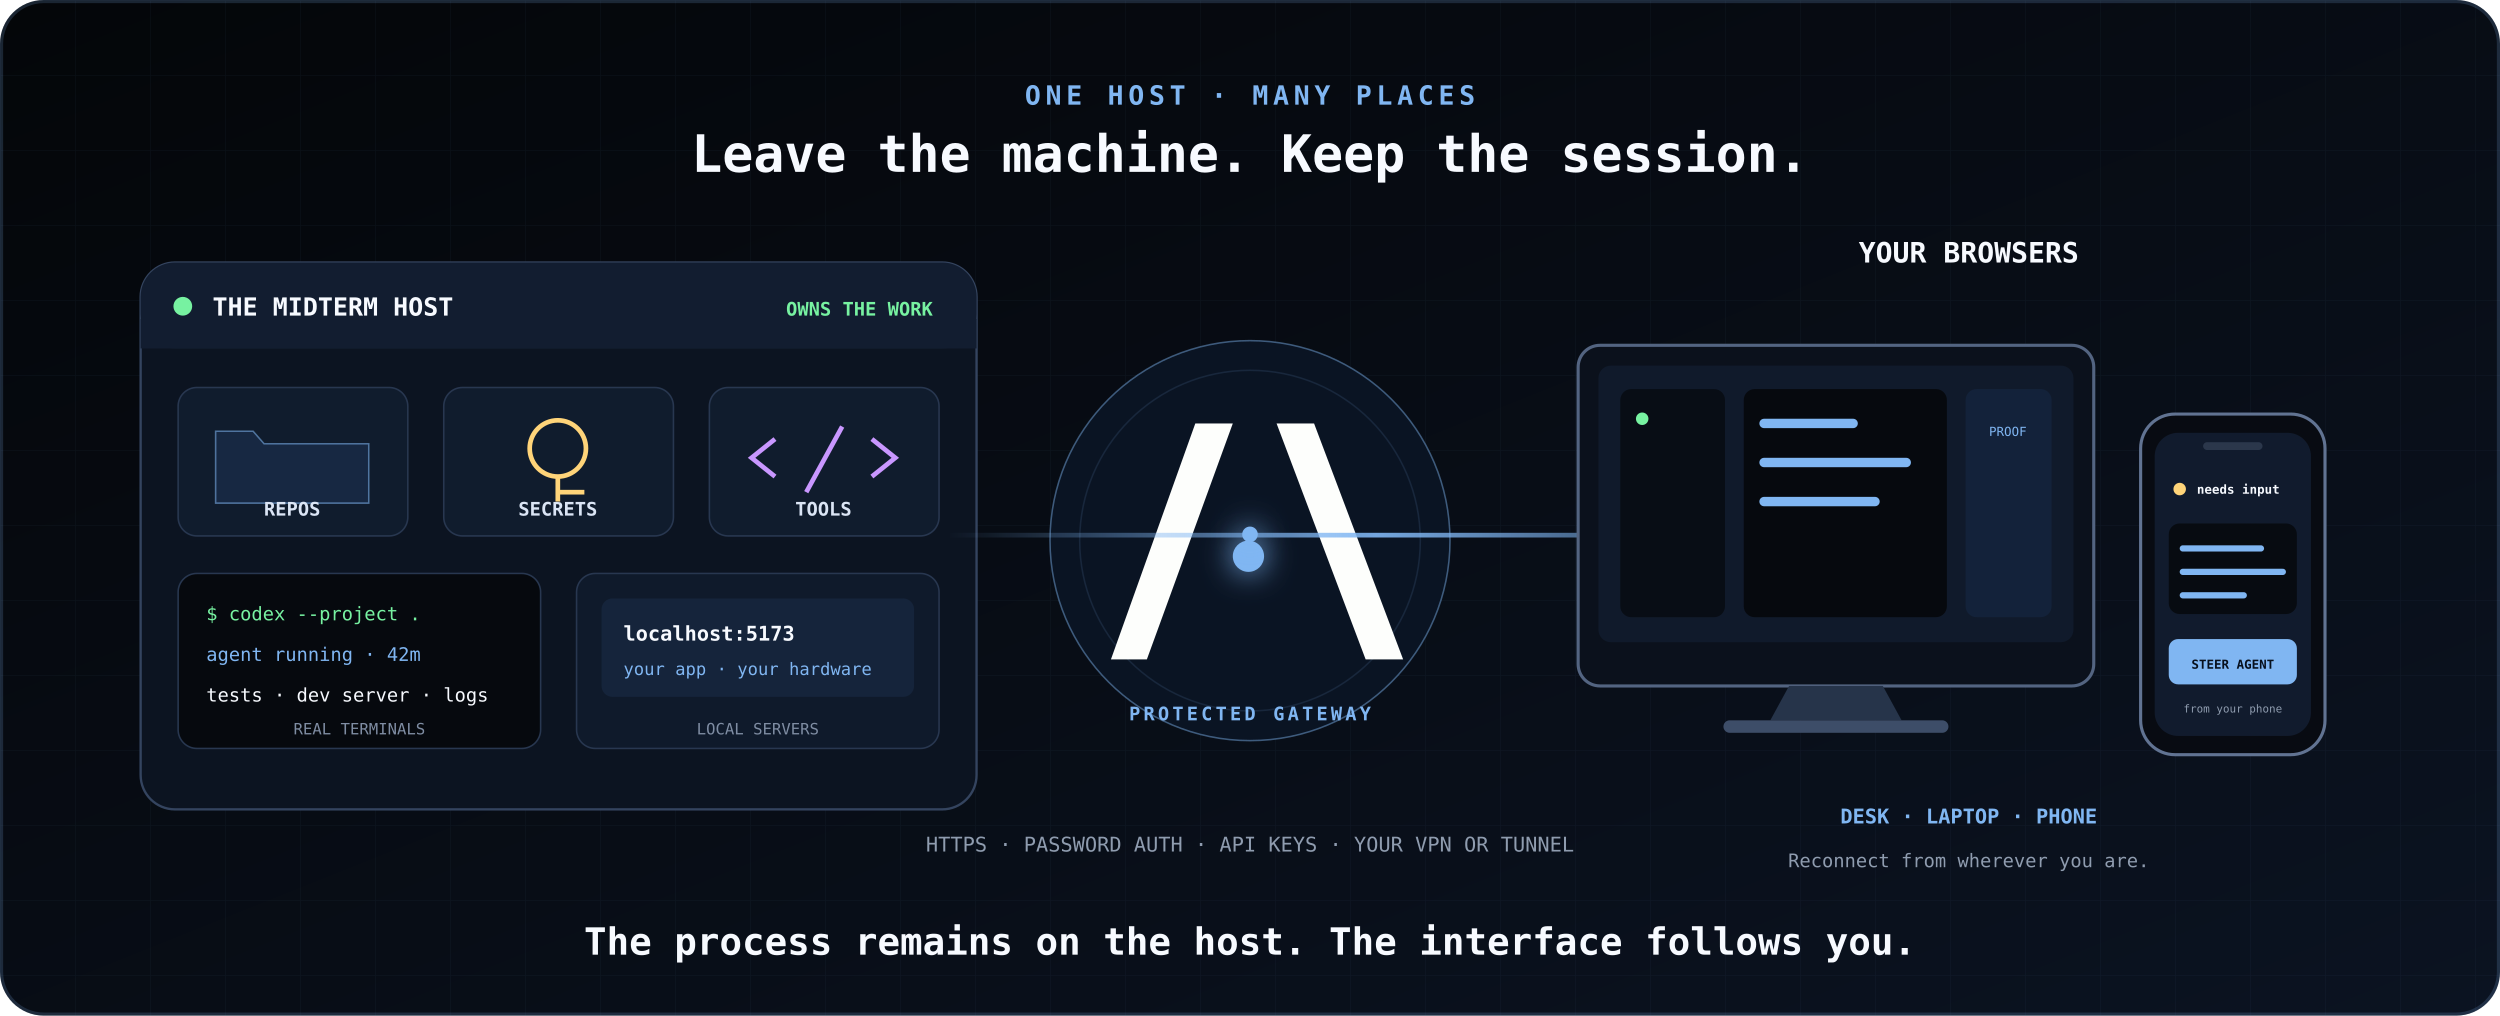
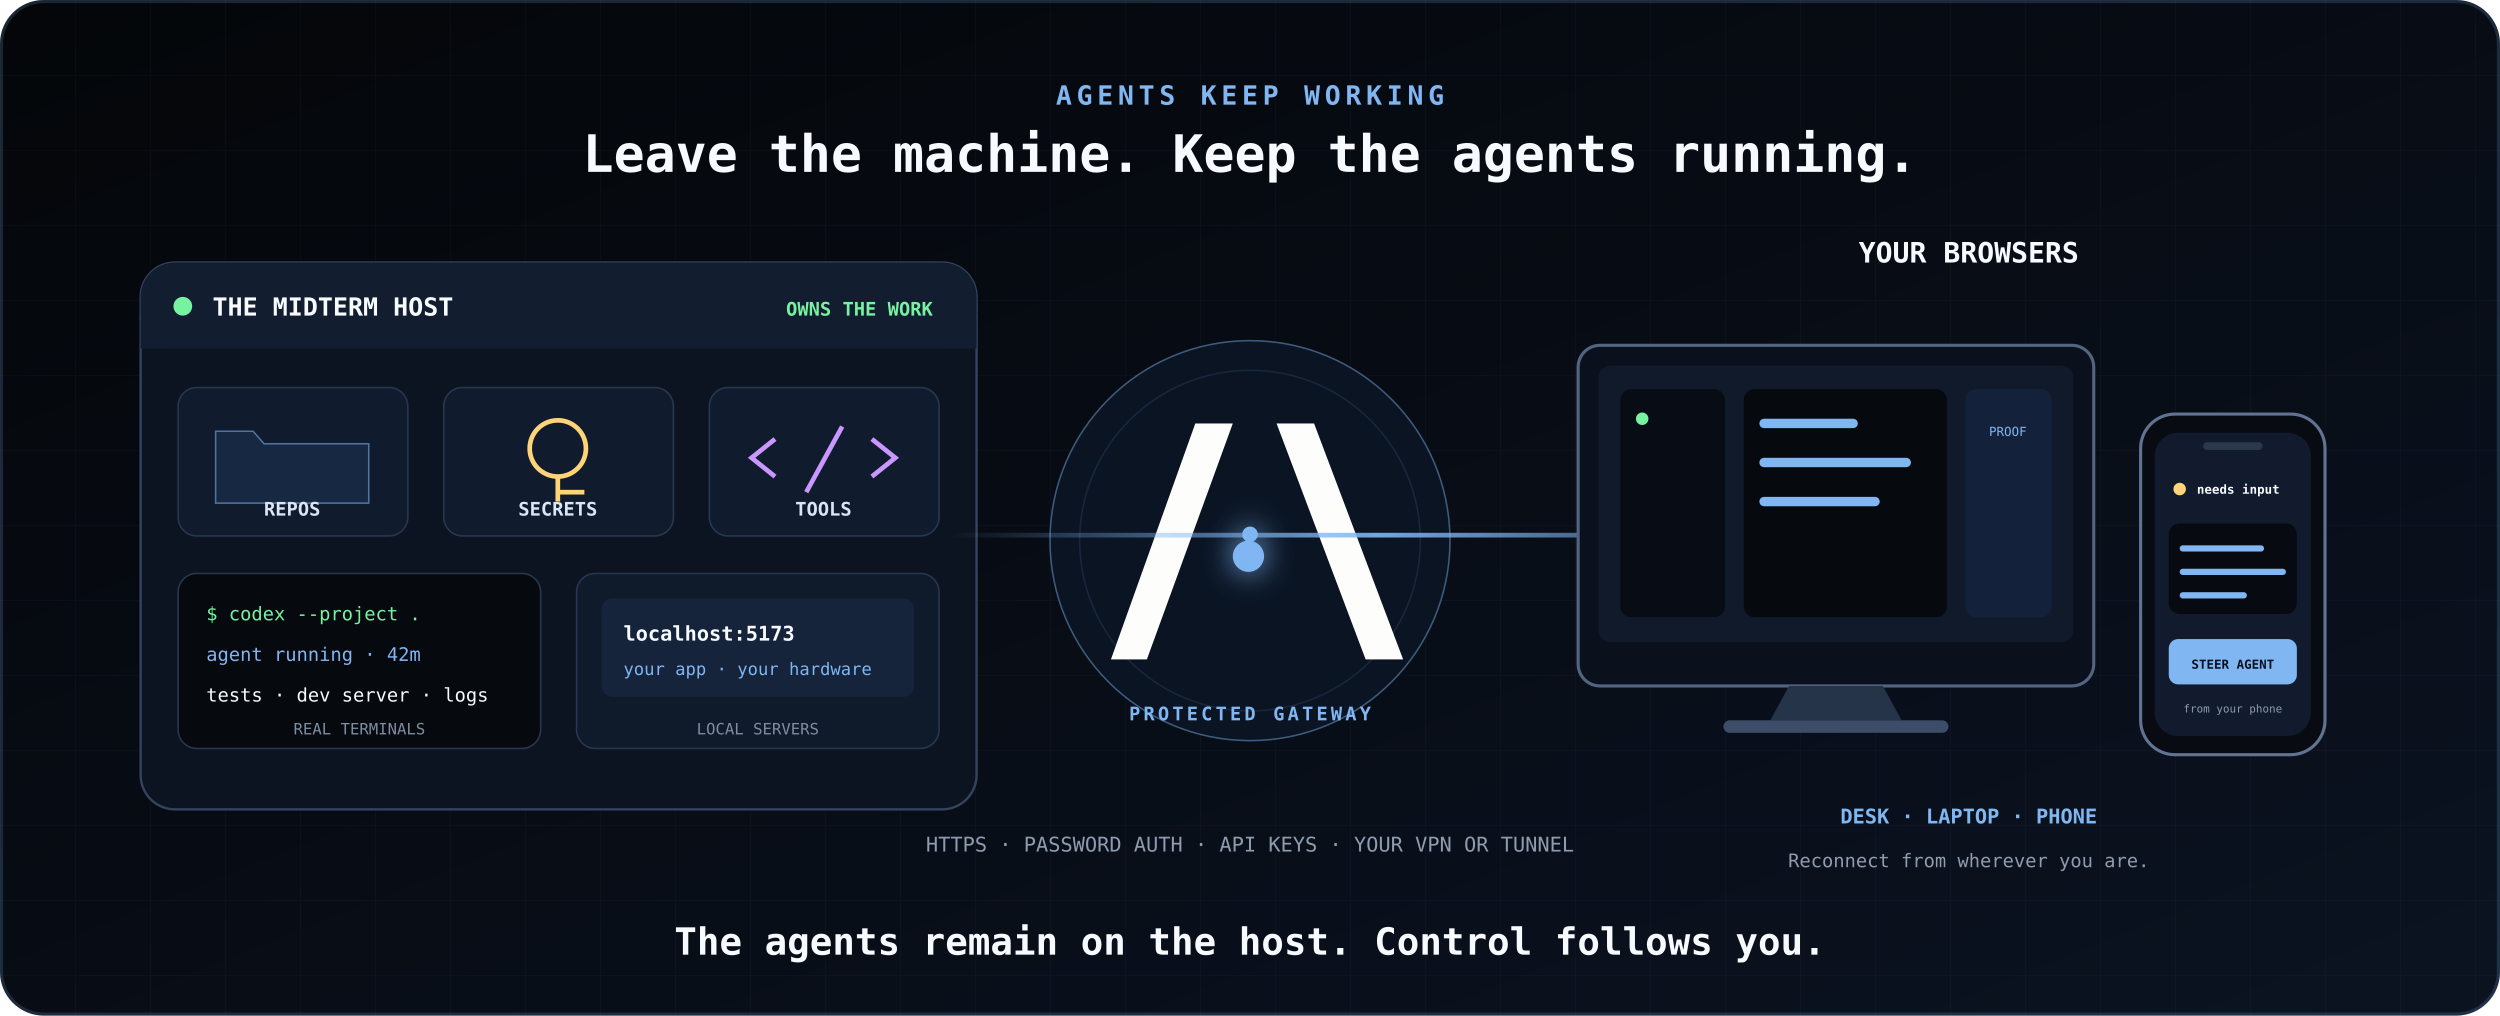
<svg xmlns="http://www.w3.org/2000/svg" width="1600" height="650" viewBox="0 0 1600 650" role="img" aria-labelledby="title desc">
  <defs>
    <linearGradient id="bg" x1="0" y1="0" x2="1" y2="1">
      <stop stop-color="#040609" />
      <stop offset="1" stop-color="#0b1321" />
    </linearGradient>
    <linearGradient id="beam" x1="0" y1="0" x2="1" y2="0">
      <stop stop-color="#80b6f2" stop-opacity="0" />
      <stop offset="0.45" stop-color="#80b6f2" stop-opacity="0.9" />
      <stop offset="1" stop-color="#80b6f2" stop-opacity="0" />
    </linearGradient>
    <filter id="glow" x="-200%" y="-200%" width="500%" height="500%">
      <feGaussianBlur stdDeviation="10" result="b" />
      <feMerge>
        <feMergeNode in="b" />
        <feMergeNode in="SourceGraphic" />
      </feMerge>
    </filter>
    <pattern id="grid" width="48" height="48" patternUnits="userSpaceOnUse">
      <path d="M48 0H0V48" fill="none" stroke="#80b6f2" stroke-opacity="0.045" />
    </pattern>
  </defs>
  <rect width="1600" height="650" rx="28" fill="url(#bg)" />
  <rect width="1600" height="650" rx="28" fill="url(#grid)" />
  <rect x="1" y="1" width="1598" height="648" rx="27" fill="none" stroke="#80b6f2" stroke-opacity="0.18" stroke-width="2" />
  <g font-family="ui-monospace, SFMono-Regular, Menlo, Consolas, monospace">
-     <text x="800" y="67" fill="#80b6f2" font-size="17" text-anchor="middle" font-weight="700" letter-spacing="3">ONE HOST · MANY PLACES</text>
-     <text x="800" y="110" fill="#f7faff" font-size="33" text-anchor="middle" font-weight="700">Leave the machine. Keep the session.</text>
+     <text x="800" y="67" fill="#80b6f2" font-size="17" text-anchor="middle" font-weight="700" letter-spacing="3">AGENTS KEEP WORKING</text>
+     <text x="800" y="110" fill="#f7faff" font-size="33" text-anchor="middle" font-weight="700">Leave the machine. Keep the agents running.</text>
    <g transform="translate(90 168)">
      <rect width="535" height="350" rx="22" fill="#0c1421" stroke="#34445f" stroke-width="1.5" />
      <rect width="535" height="55" rx="22" fill="#121d30" />
      <rect y="36" width="535" height="19" fill="#121d30" />
      <circle cx="27" cy="28" r="6" fill="#77f2a1" />
      <text x="46" y="34" fill="#f7faff" font-size="16" font-weight="700">THE MIDTERM HOST</text>
      <text x="507" y="34" fill="#77f2a1" font-size="12" text-anchor="end" font-weight="700">OWNS THE WORK</text>
      <g transform="translate(24 80)">
        <rect width="147" height="95" rx="12" fill="#101c2d" stroke="#283750" />
        <path d="M24 28h24l7 8h67v38H24z" fill="#172842" stroke="#80b6f2" stroke-opacity="0.55" />
        <text x="73" y="82" fill="#dbe5f5" font-size="12" text-anchor="middle" font-weight="700">REPOS</text>
      </g>
      <g transform="translate(194 80)">
        <rect width="147" height="95" rx="12" fill="#101c2d" stroke="#283750" />
        <circle cx="73" cy="39" r="18" fill="none" stroke="#ffd479" stroke-width="3" />
        <path d="M73 57v16m0-6h17" stroke="#ffd479" stroke-width="3" />
        <text x="73" y="82" fill="#dbe5f5" font-size="12" text-anchor="middle" font-weight="700">SECRETS</text>
      </g>
      <g transform="translate(364 80)">
        <rect width="147" height="95" rx="12" fill="#101c2d" stroke="#283750" />
        <path d="M42 33l-15 12 15 12m62-24 15 12-15 12M85 25 62 67" fill="none" stroke="#c997ff" stroke-width="3" />
        <text x="73" y="82" fill="#dbe5f5" font-size="12" text-anchor="middle" font-weight="700">TOOLS</text>
      </g>
      <g transform="translate(24 199)">
        <rect width="232" height="112" rx="12" fill="#06090e" stroke="#283750" />
        <text x="18" y="30" fill="#77f2a1" font-size="12">$ codex --project .</text>
        <text x="18" y="56" fill="#80b6f2" font-size="12">agent running · 42m</text>
        <text x="18" y="82" fill="#f7faff" font-size="12">tests · dev server · logs</text>
        <text x="116" y="103" fill="#7f8da3" font-size="10" text-anchor="middle">REAL TERMINALS</text>
      </g>
      <g transform="translate(279 199)">
        <rect width="232" height="112" rx="12" fill="#0f1a2b" stroke="#283750" />
        <rect x="16" y="16" width="200" height="63" rx="7" fill="#15243b" />
        <text x="30" y="43" fill="#f7faff" font-size="13" font-weight="700">localhost:5173</text>
        <text x="30" y="65" fill="#80b6f2" font-size="11">your app · your hardware</text>
        <text x="116" y="103" fill="#7f8da3" font-size="10" text-anchor="middle">LOCAL SERVERS</text>
      </g>
    </g>
    <g transform="translate(687 214)">
      <circle cx="113" cy="132" r="128" fill="#0a1423" stroke="#80b6f2" stroke-opacity="0.45" />
      <circle cx="113" cy="132" r="109" fill="none" stroke="#80b6f2" stroke-opacity="0.12" />
      <path d="M78 57h24L47 208H24zM130 57h24l57 151h-24z" fill="#fdfefc" />
      <circle cx="112" cy="142" r="10" fill="#80b6f2" filter="url(#glow)" />
      <text x="113" y="247" fill="#80b6f2" font-size="12" text-anchor="middle" font-weight="700" letter-spacing="2">PROTECTED GATEWAY</text>
    </g>
    <rect x="608" y="341" width="606" height="3" fill="url(#beam)" />
    <circle cx="800" cy="342" r="5" fill="#80b6f2" filter="url(#glow)" />
    <text x="800" y="545" fill="#8f9caf" font-size="13" text-anchor="middle">HTTPS · PASSWORD AUTH · API KEYS · YOUR VPN OR TUNNEL</text>
    <g transform="translate(1010 179)">
      <text x="250" y="-11" fill="#f7faff" font-size="18" text-anchor="middle" font-weight="700">YOUR BROWSERS</text>
      <rect x="0" y="42" width="330" height="218" rx="14" fill="#0b111c" stroke="#536481" stroke-width="2" />
      <rect x="13" y="55" width="304" height="177" rx="8" fill="#101a2b" />
      <rect x="27" y="70" width="67" height="146" rx="7" fill="#080d15" />
      <rect x="106" y="70" width="130" height="146" rx="7" fill="#06090e" />
      <rect x="248" y="70" width="55" height="146" rx="7" fill="#13223a" />
      <circle cx="41" cy="89" r="4" fill="#77f2a1" />
      <path d="M119 92h57M119 117h91M119 142h71" stroke="#80b6f2" stroke-width="6" stroke-linecap="round" />
      <text x="275" y="100" fill="#80b6f2" font-size="8" text-anchor="middle">PROOF</text>
      <path d="M135 260h60l12 22H123z" fill="#26344a" />
      <rect x="93" y="282" width="144" height="8" rx="4" fill="#3d4d68" />
      <g transform="translate(360 86)">
        <rect width="118" height="218" rx="22" fill="#080b12" stroke="#617392" stroke-width="2" />
        <rect x="9" y="12" width="100" height="194" rx="15" fill="#111b2d" />
        <rect x="40" y="18" width="38" height="5" rx="2.5" fill="#2b374b" />
        <circle cx="25" cy="48" r="4" fill="#ffd479" />
        <text x="36" y="51" fill="#f7faff" font-size="8" font-weight="700">needs input</text>
        <rect x="18" y="70" width="82" height="58" rx="7" fill="#070b11" />
        <path d="M27 86h50M27 101h64M27 116h39" stroke="#80b6f2" stroke-width="4" stroke-linecap="round" />
        <rect x="18" y="144" width="82" height="29" rx="6" fill="#80b6f2" />
        <text x="59" y="163" fill="#07101d" font-size="8" text-anchor="middle" font-weight="700">STEER AGENT</text>
        <text x="59" y="191" fill="#8f9caf" font-size="7" text-anchor="middle">from your phone</text>
      </g>
      <text x="250" y="348" fill="#80b6f2" font-size="13" text-anchor="middle" font-weight="700">DESK · LAPTOP · PHONE</text>
      <text x="250" y="376" fill="#8f9caf" font-size="12" text-anchor="middle">Reconnect from wherever you are.</text>
    </g>
-     <text x="800" y="611" fill="#f7faff" font-size="24" text-anchor="middle" font-weight="700">The process remains on the host. The interface follows you.</text>
+     <text x="800" y="611" fill="#f7faff" font-size="24" text-anchor="middle" font-weight="700">The agents remain on the host. Control follows you.</text>
  </g>
</svg>
